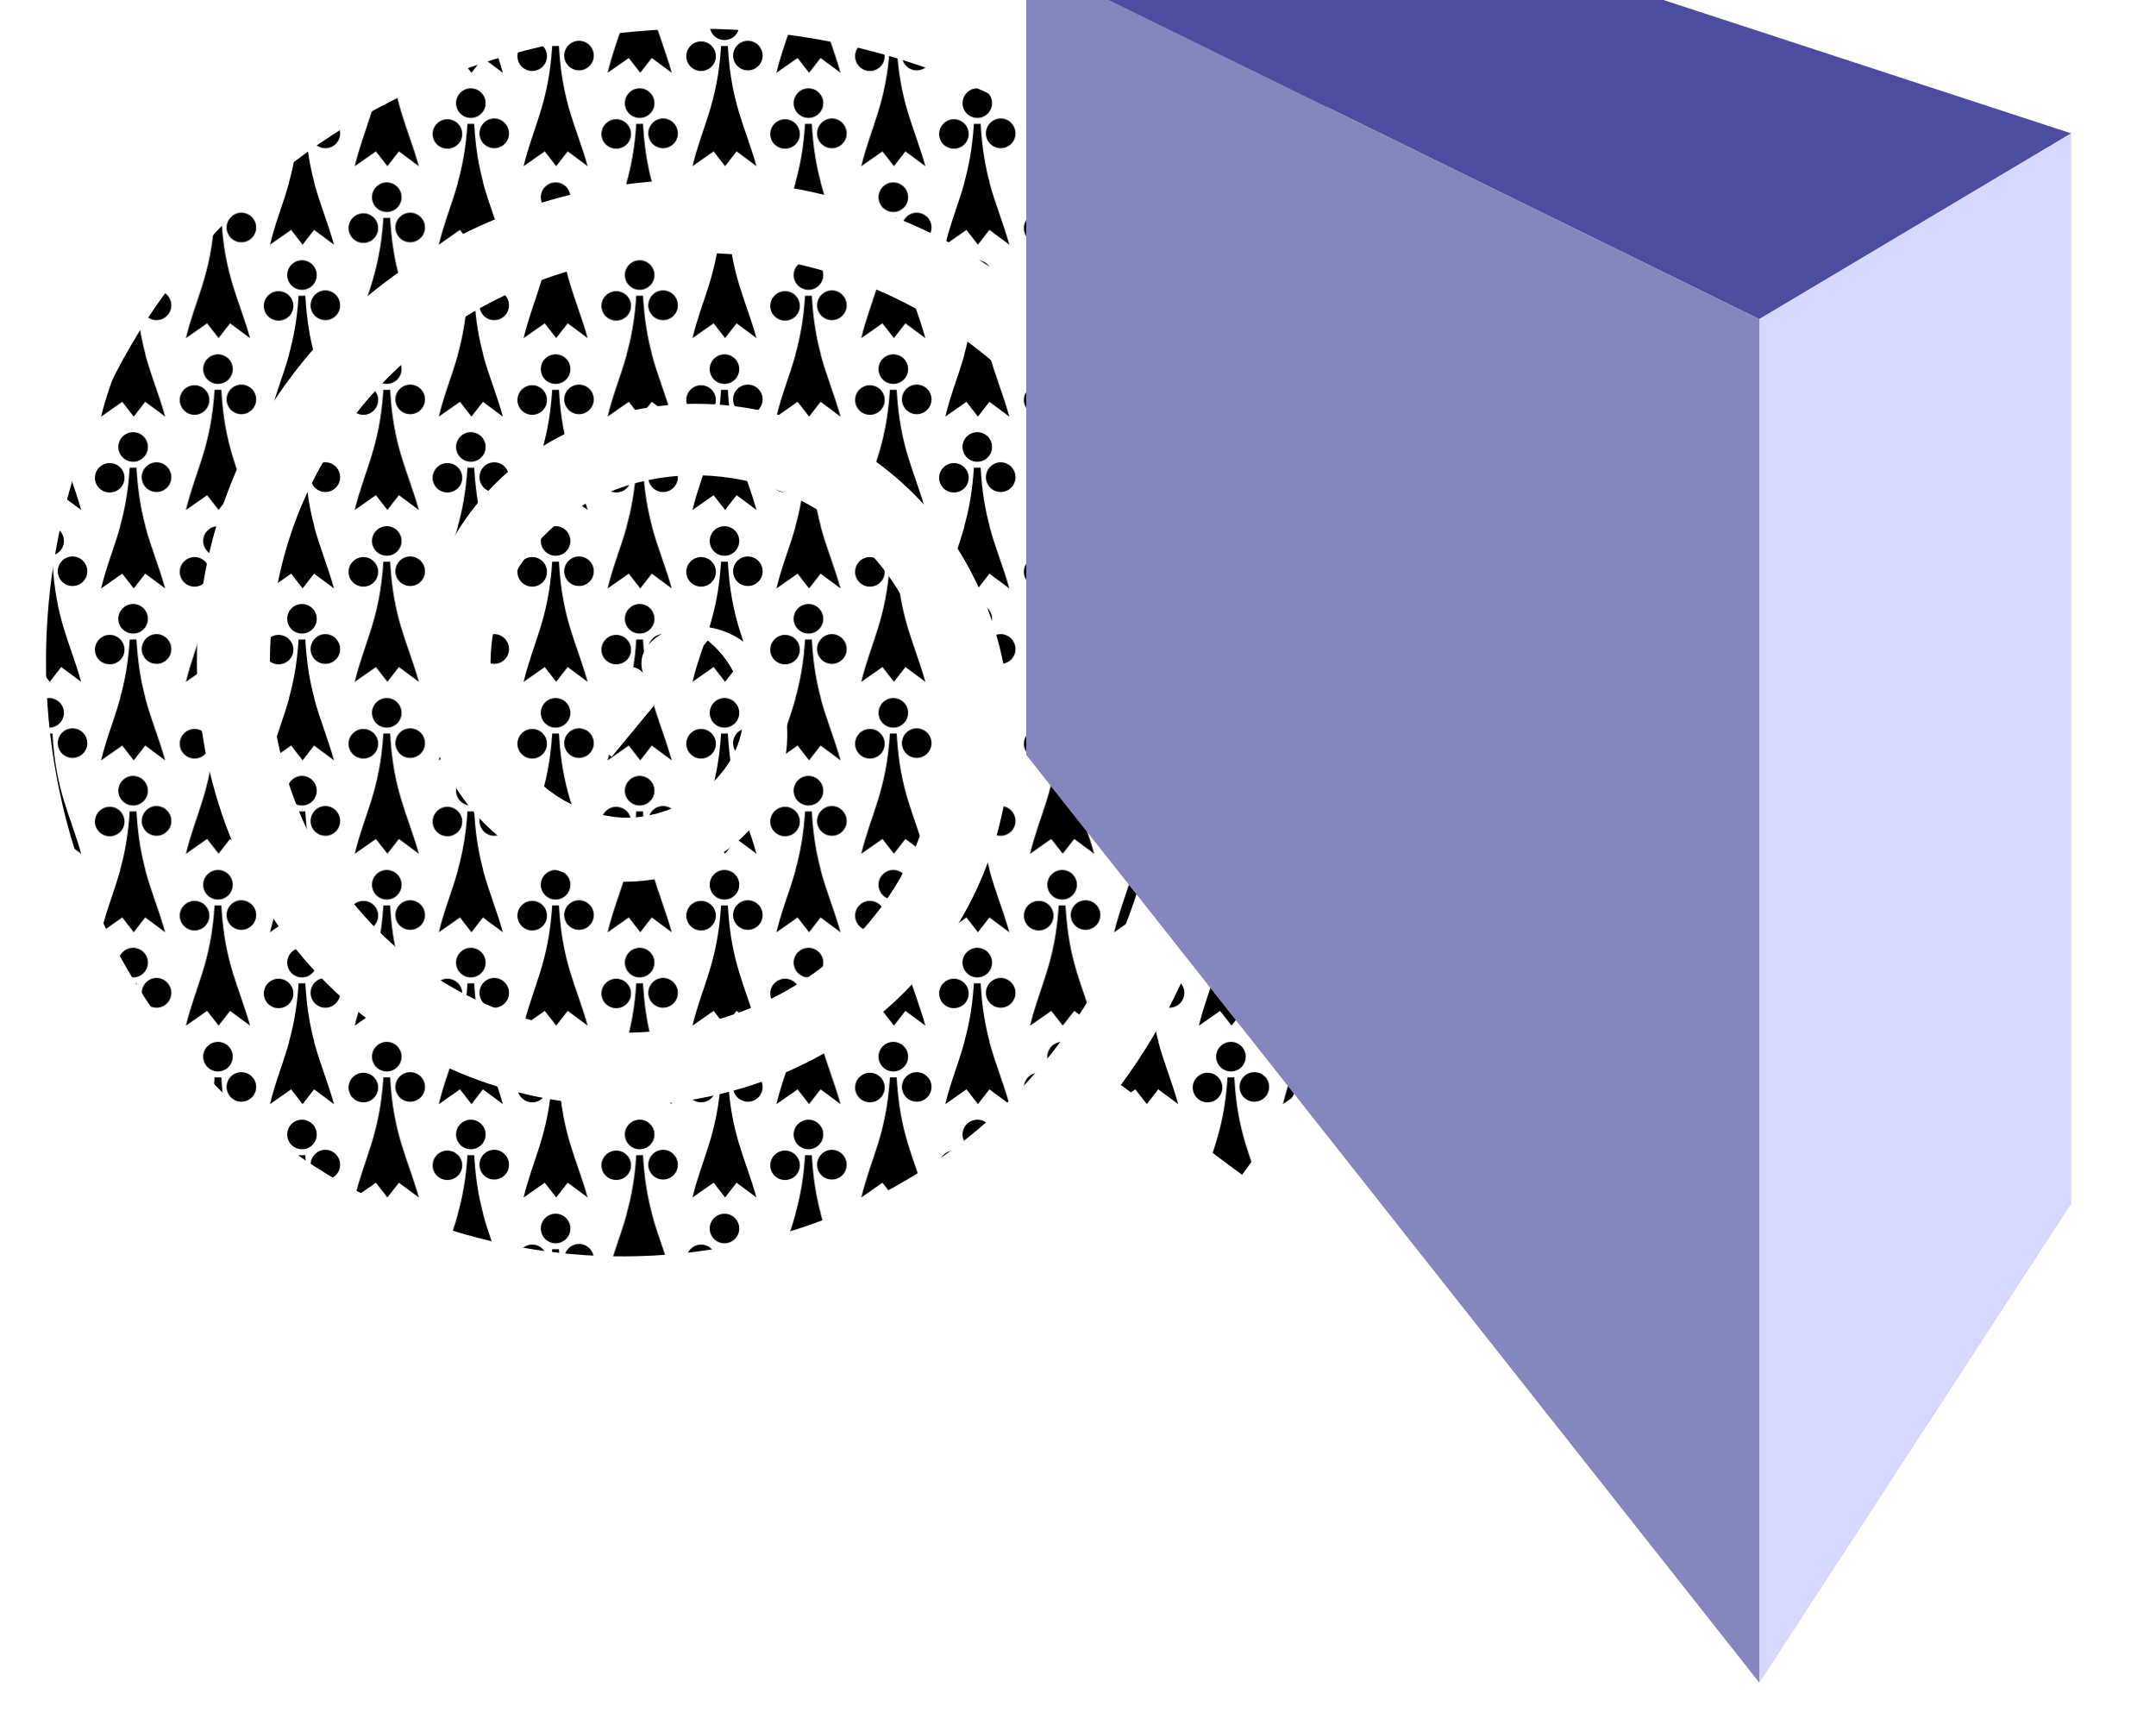
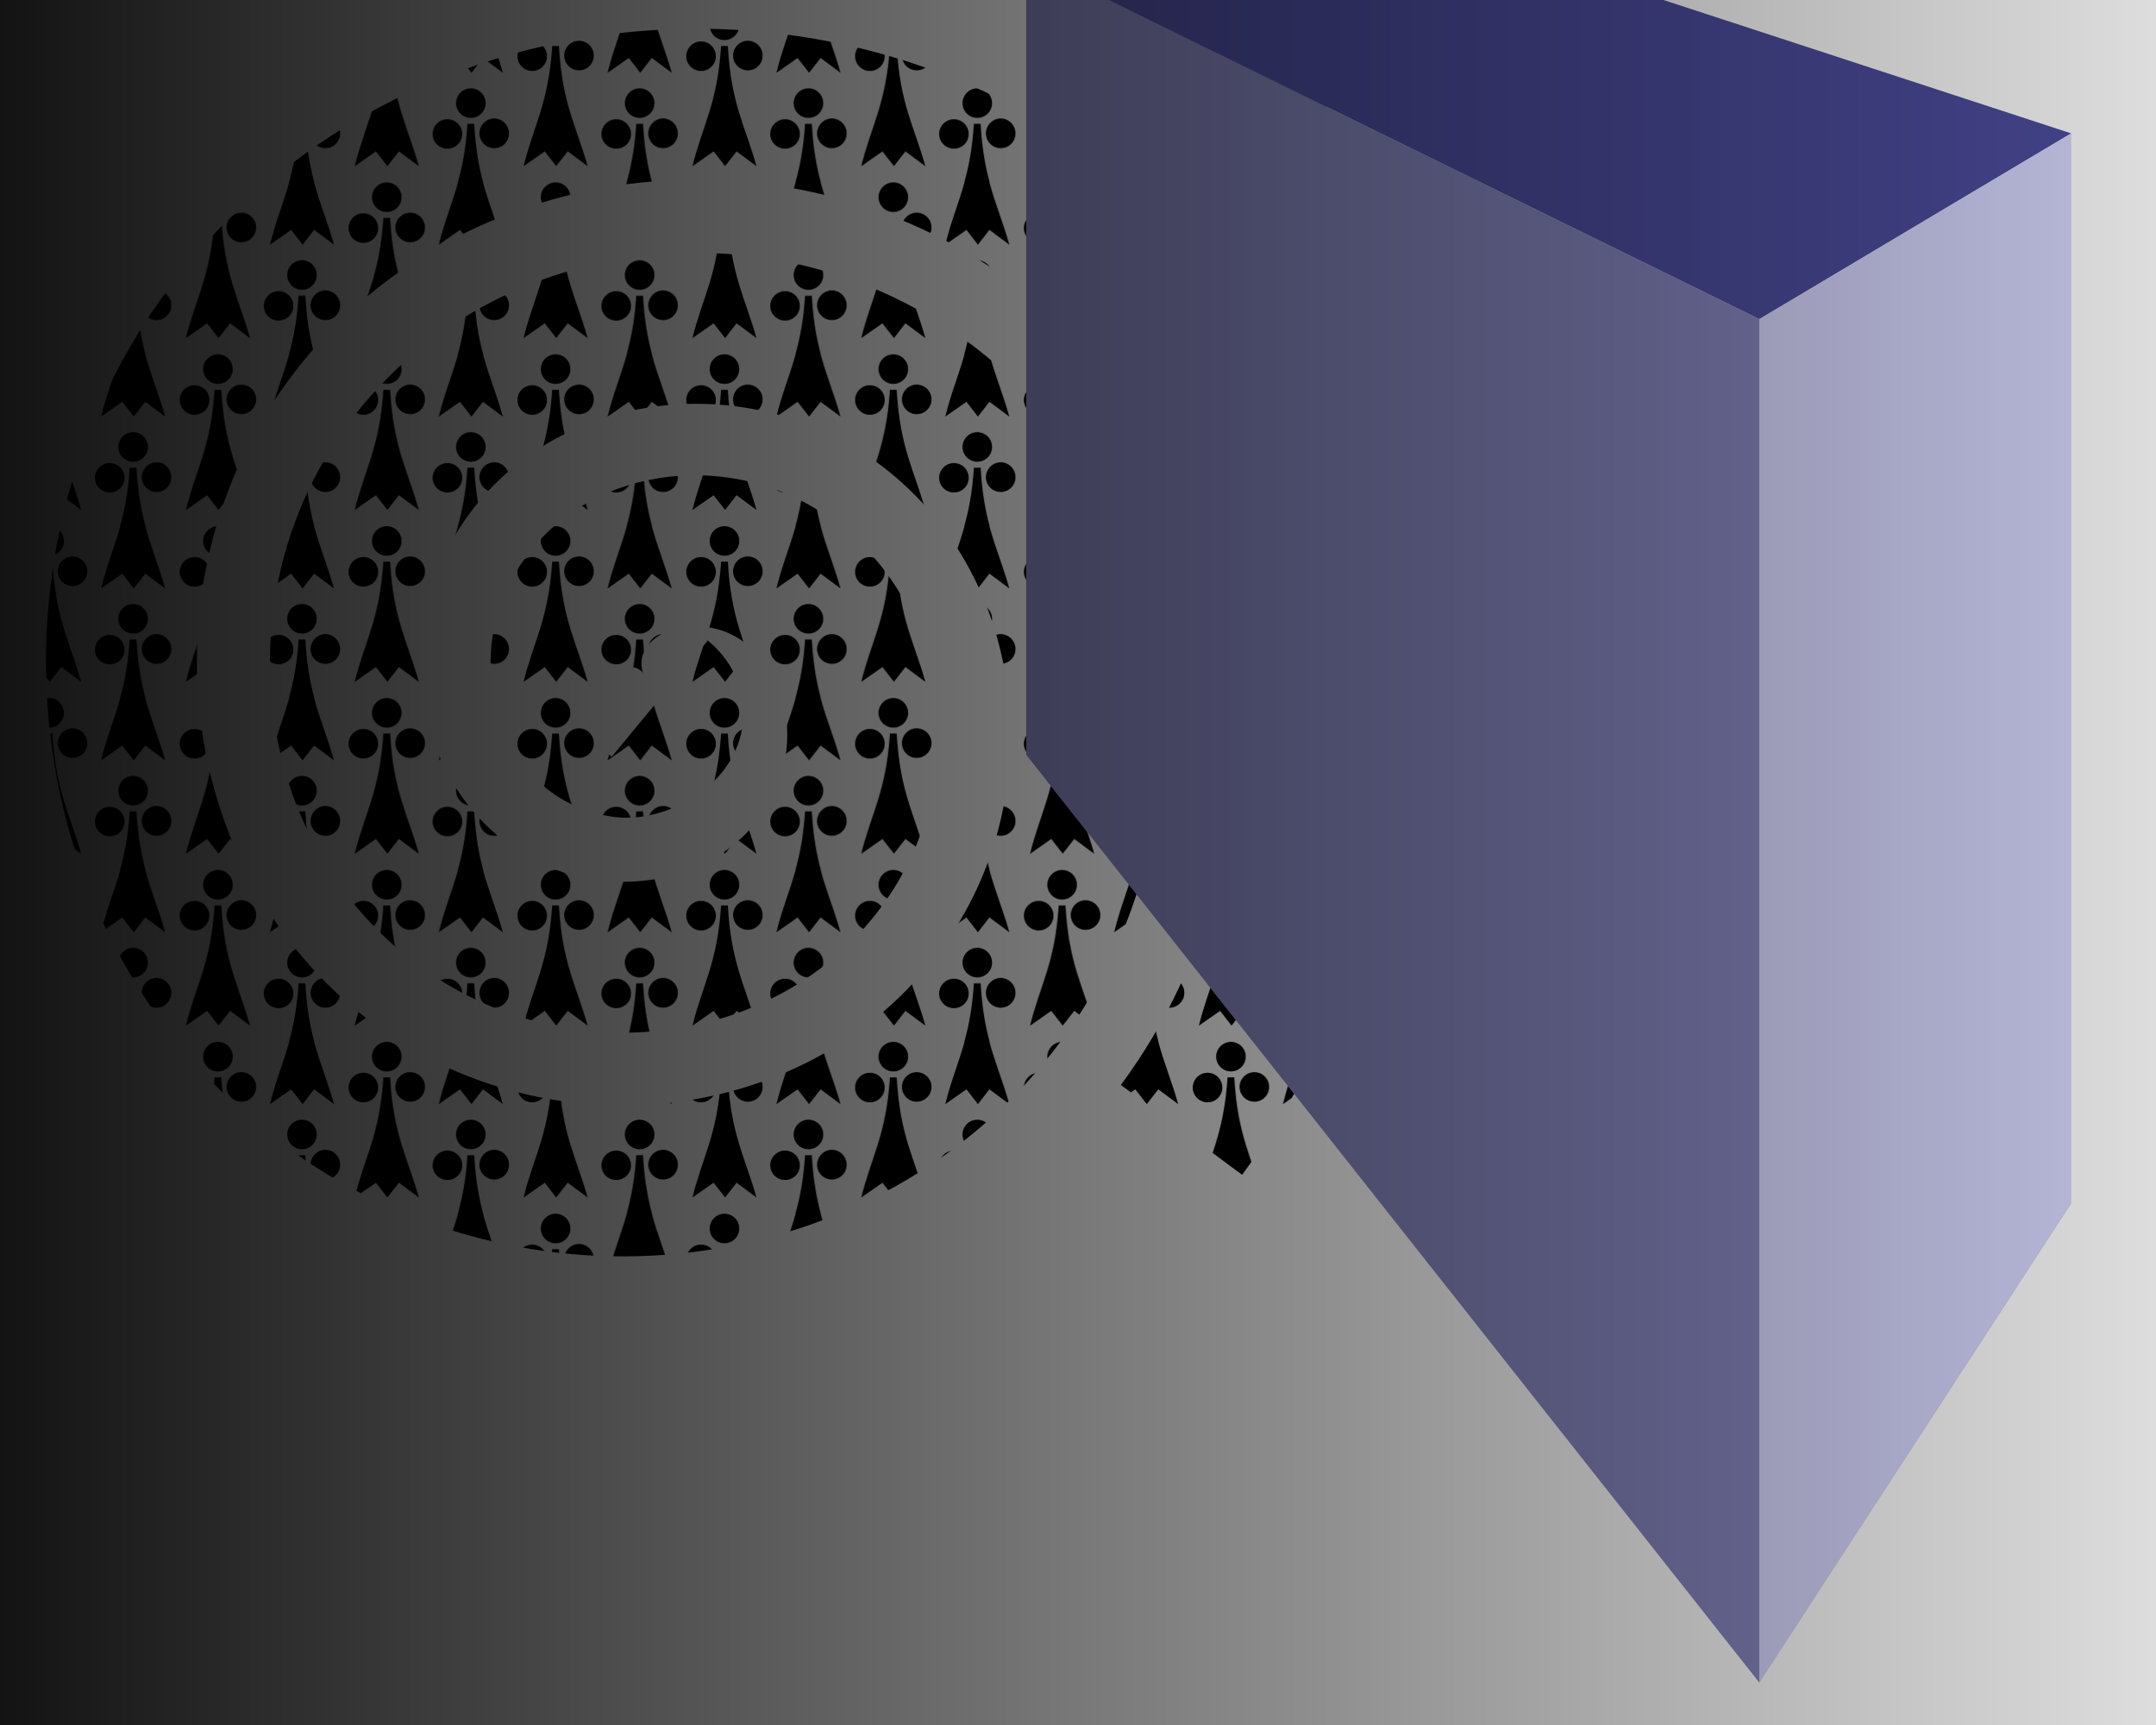
- <svg xmlns="http://www.w3.org/2000/svg" width="500" height="400" id="svg2" version="1.1">
+ <svg xmlns="http://www.w3.org/2000/svg" xmlns:xlink="http://www.w3.org/1999/xlink" width="500" height="400" id="svg2" version="1.1">
  <defs id="defs4">
+     <linearGradient id="linearGradient3606">
+       <stop style="stop-color:#000000;stop-opacity:1;" offset="0" id="stop3608" />
+       <stop style="stop-color:#000000;stop-opacity:0;" offset="1" id="stop3610" />
+     </linearGradient>
    <pattern patternUnits="userSpaceOnUse" width="783.093" height="797.156" patternTransform="translate(0,0) scale(0.05,0.05)" id="Ermine">
      <g id="g2575">
        <path style="fill:black;fill-opacity:1;fill-rule:evenodd;stroke:none;stroke-width:1;stroke-linecap:butt;stroke-linejoin:miter;stroke-miterlimit:4;stroke-opacity:1" d="M 566.875,361.31 C 529.023,361.31 498.281,392.05 498.281,429.90 C 498.281,467.75 529.023,498.46 566.875,498.46 C 604.726,498.46 635.437,467.75 635.437,429.90 C 635.437,392.05 604.726,361.31 566.875,361.31 z " id="path3042" />
        <path style="fill:black;fill-opacity:1;fill-rule:evenodd;stroke:none;stroke-width:1;stroke-linecap:butt;stroke-linejoin:miter;stroke-miterlimit:4;stroke-opacity:1" d="M 177.156,0.34 C 139.304,0.34 108.593,31.05 108.593,68.90 C 108.593,106.75 139.304,137.5 177.156,137.5 C 215.007,137.5 245.718,106.75 245.718,68.90 C 245.718,31.05 215.007,0.34 177.156,0.34 z " id="path3052" />
        <path style="opacity:0;fill:black;fill-opacity:1;fill-rule:evenodd;stroke:none;stroke-width:1;stroke-linecap:butt;stroke-linejoin:miter;stroke-miterlimit:4;stroke-opacity:1" d="M 783.093,117.93 C 780.736,124.86 779.437,132.27 779.437,140 C 779.437,147.71 780.739,155.13 783.093,162.06 L 783.093,117.93 z " id="path3050" />
        <path style="fill:black;fill-opacity:1;fill-rule:evenodd;stroke:none;stroke-width:1;stroke-linecap:butt;stroke-linejoin:miter;stroke-miterlimit:4;stroke-opacity:1" d="M 285.718,140.78 C 247.867,140.78 217.156,171.49 217.156,209.34 C 217.156,247.19 247.867,277.90 285.718,277.90 C 323.570,277.90 354.281,247.19 354.281,209.34 C 354.281,171.49 323.570,140.78 285.718,140.78 z " id="path3048" />
        <path style="fill:black;fill-opacity:1;fill-rule:evenodd;stroke:none;stroke-width:1;stroke-linecap:butt;stroke-linejoin:miter;stroke-miterlimit:4;stroke-opacity:1" d="M 161.375,165.06 C 144.552,433.12 73.284,537.85 28.593,722.31 L 126.687,653.71 L 180,722. L 233.312,653.65 L 325.687,722.21 C 273.529,536.18 207.547,433.42 192.75,165.06 L 161.375,165.06 z " id="path3044" />
        <path style="fill:black;fill-opacity:1;fill-rule:evenodd;stroke:none;stroke-width:1;stroke-linecap:butt;stroke-linejoin:miter;stroke-miterlimit:4;stroke-opacity:1" d="M 551.093,526.03 C 543.970,639.54 527.089,723.7 506.593,797.15 L 624,797.15 C 604.261,723.91 588.746,639.88 582.468,526.03 L 551.093,526.03 z " id="path3036" />
        <path style="fill:black;fill-opacity:1;fill-rule:evenodd;stroke:none;stroke-width:1;stroke-linecap:butt;stroke-linejoin:miter;stroke-miterlimit:4;stroke-opacity:1" d="M 675.437,501. C 637.586,501. 606.875,532.46 606.875,570.31 C 606.875,608.16 637.586,638.90 675.437,638.90 C 713.288,638.90 744.000,608.16 744,570.31 C 744,532.46 713.288,501. 675.437,501. z " id="path3040" />
        <path style="fill:black;fill-opacity:1;fill-rule:evenodd;stroke:none;stroke-width:1;stroke-linecap:butt;stroke-linejoin:miter;stroke-miterlimit:4;stroke-opacity:1" d="M 68.593,143.6 C 30.742,143.6 0,174.36 0,212.21 C 0,250.07 30.742,280.78 68.593,280.78 C 106.445,280.78 137.156,250.07 137.156,212.21 C 137.156,174.36 106.445,143.6 68.593,143.6 z " id="path3046" />
        <path style="fill:black;fill-opacity:1;fill-rule:evenodd;stroke:none;stroke-width:1;stroke-linecap:butt;stroke-linejoin:miter;stroke-miterlimit:4;stroke-opacity:1" d="M 507.406,0 C 479.357,101.33 444.335,181.71 418.312,289.1 L 516.406,220.53 L 569.718,289.09 L 623.031,220.5 L 715.406,289.03 C 685.074,180.8 650.084,100.80 623.187,0 L 507.406,0 z " id="path3054" />
        <path style="fill:black;fill-opacity:1;fill-rule:evenodd;stroke:none;stroke-width:1;stroke-linecap:butt;stroke-linejoin:miter;stroke-miterlimit:4;stroke-opacity:1" d="M 458.281,504.6 C 420.429,504.6 389.718,535.33 389.718,573.18 C 389.718,611.03 420.429,641. 458.281,641. C 496.132,641. 526.875,611.03 526.875,573.18 C 526.875,535.33 496.132,504.62 458.281,504.6 z " id="path3038" />
      </g>
    </pattern>
+     <linearGradient xlink:href="#linearGradient3606" id="linearGradient3614" x1="-47" y1="195.5" x2="583" y2="195.5" gradientUnits="userSpaceOnUse" />
  </defs>
  <g id="layer1" transform="translate(0,-652.3622)">
    <path style="fill:none;stroke:url(#Ermine);stroke-width:35;stroke-linecap:butt;stroke-linejoin:round;stroke-miterlimit:4;stroke-opacity:1;stroke-dasharray:none" id="path2826" d="M 33,40 C 39.067,45.014 29.235,50.652 24.667,50.083 12.288,48.544 8.864,33.201 12.833,23.333 19.934,5.683 42.338,1.565 58,9.75 80.985,21.762 85.89,52.041 73.333,73.333 56.597,101.713 18.199,107.411 -8.667,90.417 -42.475,69.031 -48.966,22.412 -27.5,-10 -1.502,-49.256 53.39,-56.54 91.333,-30.583 136.048,0.006 144.126,63.202 113.667,106.667 78.5,156.849 6.98,165.721 -42,130.75 -97.655,91.014 -107.321,11.158 -67.833,-43.333 -23.534,-104.464 64.668,-114.925 124.667,-70.917 c 66.61,48.858 77.866,145.413 29.333,210.917" transform="translate(120,774.3622)" />
    <g style="stroke-width:35;stroke-linejoin:round;stroke-miterlimit:4;stroke-dasharray:none" id="g5125">
      <path id="path5135" style="fill:#afafde;fill-rule:evenodd;stroke:none" d="M 238,827.362 408,1042.492 480.317,931.398 307.778,785.837 z" />
      <path id="path5127" style="fill:#353564;fill-rule:evenodd;stroke:none" d="m 238,642.953 0,184.409 69.778,-41.526 0,-158.983 z" />
      <path id="path5137" style="fill:#e9e9ff;fill-rule:evenodd;stroke:none" d="m 307.778,626.853 172.539,56.436 0,248.108 -172.539,-145.561 z" />
      <path id="path5129" style="fill:#4d4d9f;fill-rule:evenodd;stroke:none" d="M 238,642.953 408,726.362 480.317,683.29 307.778,626.853 z" />
      <path id="path5133" style="fill:#d7d7ff;fill-rule:evenodd;stroke:none" d="m 408,726.362 0,316.129 72.317,-111.094 0,-248.108 z" />
      <path id="path5131" style="fill:#8686bf;fill-rule:evenodd;stroke:none" d="m 238,642.953 170,83.409 0,316.129 -170,-215.129 z" />
    </g>
+     <rect style="stroke-width:35;stroke-linejoin:round;stroke-miterlimit:4;stroke-dasharray:none;fill:url(#linearGradient3614);fill-opacity:1" id="rect2832" width="630" height="457" x="-47" y="-33" transform="translate(0,652.3622)" />
  </g>
</svg>
